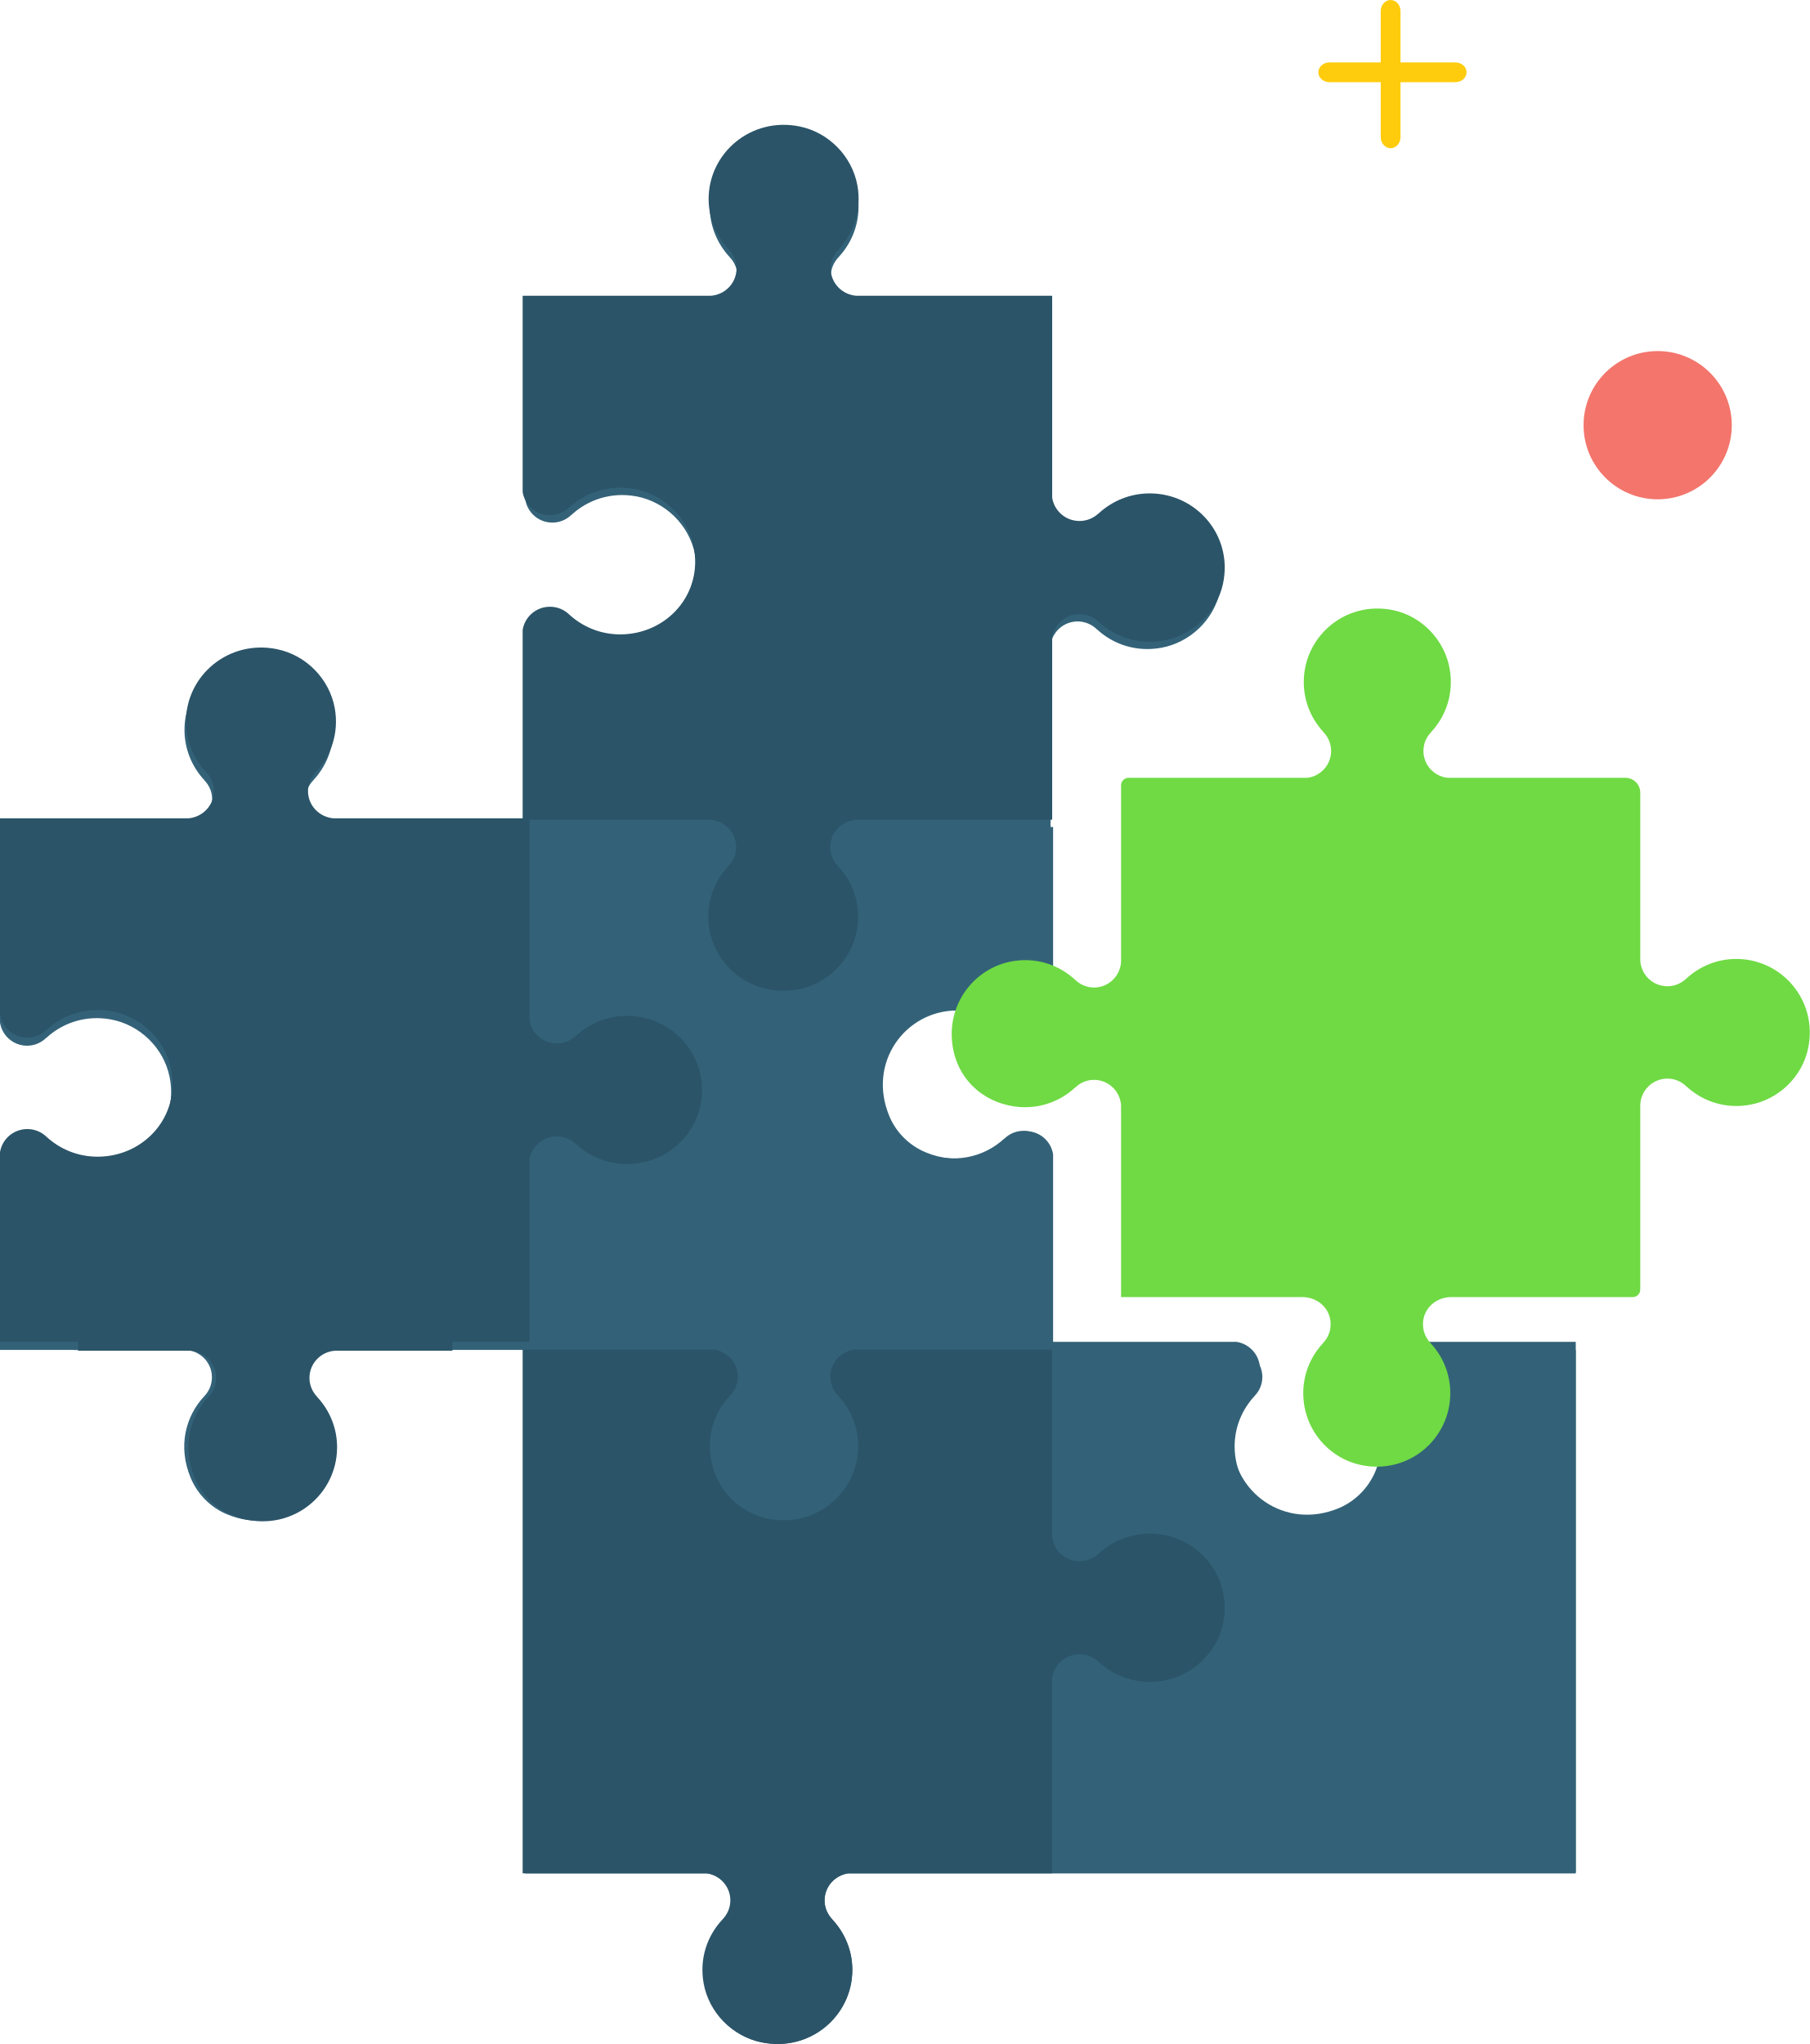
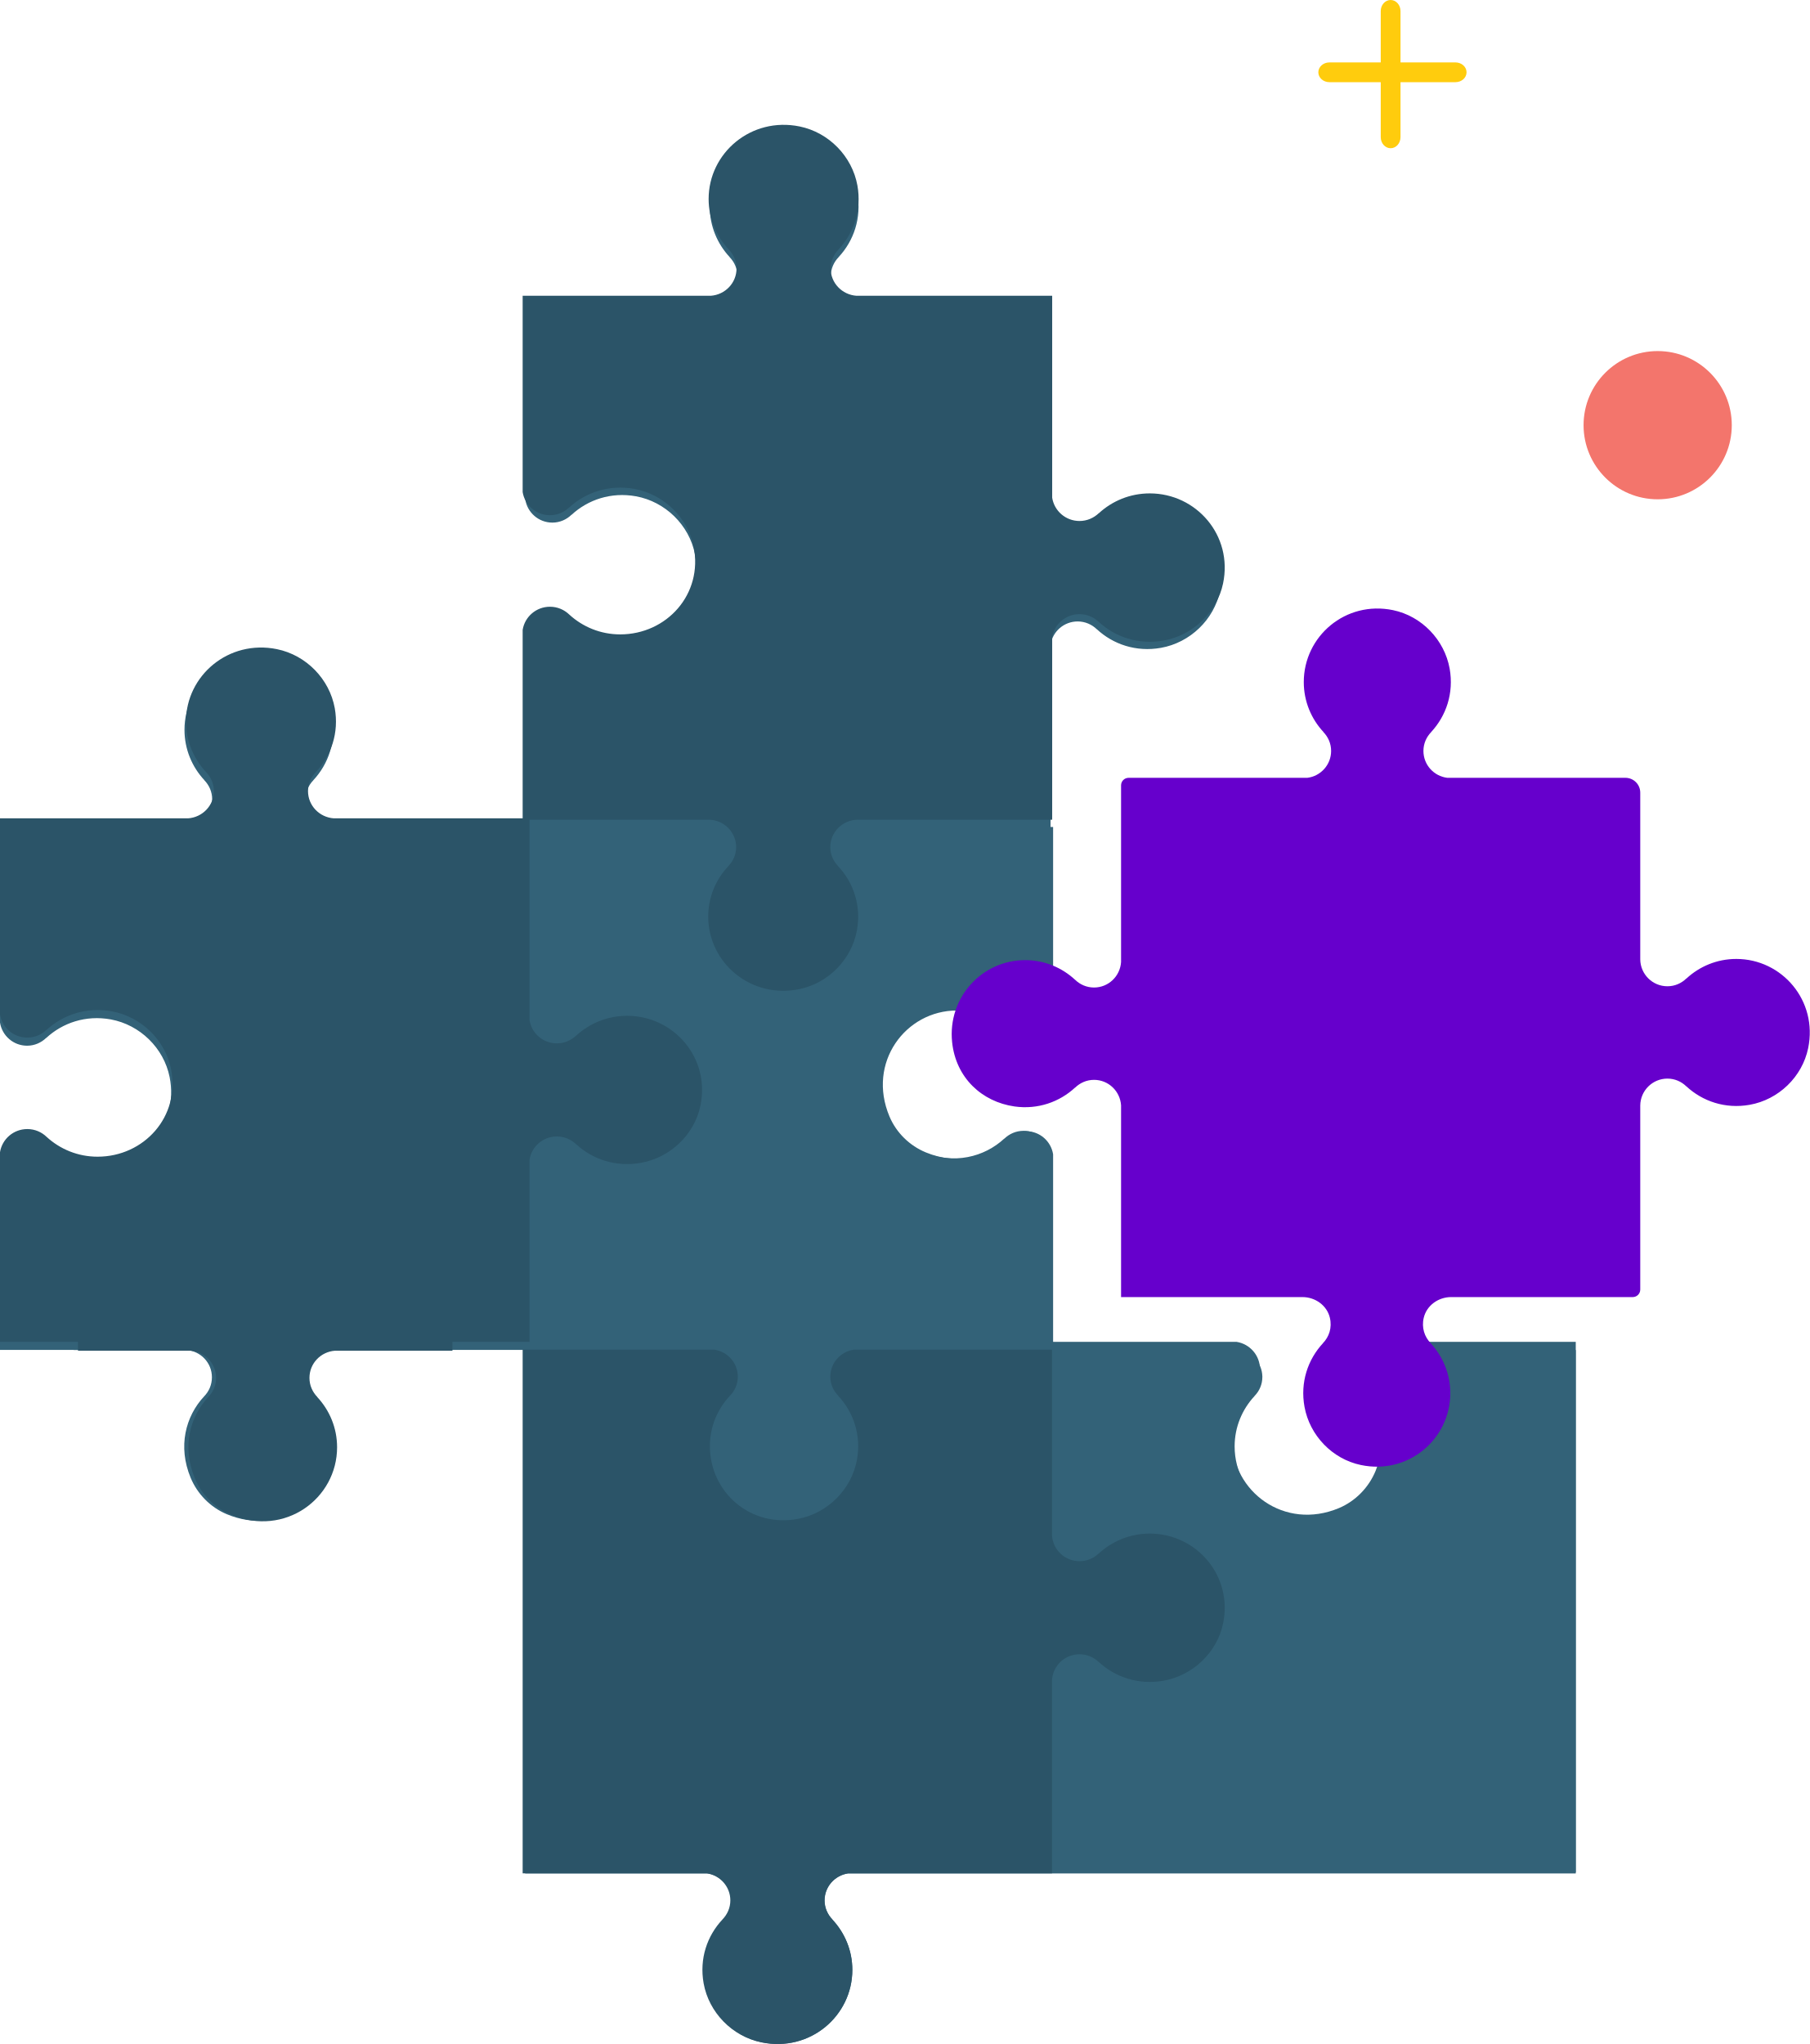
<svg xmlns="http://www.w3.org/2000/svg" width="232px" height="262px" viewBox="0 0 232 262" version="1.1" xmlnsXlink="http://www.w3.org/1999/xlink">
  <g id="Page-1" stroke="none" stroke-width="1" fill="none" fill-rule="evenodd">
    <g id="(XL)-&gt;1200---Desktop---With-Tech-&amp;-IT-Copy" transform="translate(-1575, -4076)" fill-rule="nonzero">
      <g id="Group-23" transform="translate(725, 3570)">
        <g id="Group-22" transform="translate(0, 506)">
          <g id="5ece613deb97a011402b0a30_Group-19" transform="translate(850, 0)">
            <g id="Group" transform="translate(0, 16)">
              <path d="M57.483,157.047 L42.416,157.047 C40.585,157.179 39.141,158.683 39.141,160.537 C39.141,161.496 39.533,162.35 40.153,162.986 L40.153,162.986 L40.135,162.986 C41.713,164.679 42.685,166.939 42.685,169.437 C42.685,175.999 36.008,181.01 29.054,178.083 C26.969,177.204 25.295,175.493 24.434,173.409 C22.777,169.411 23.78,165.546 26.168,162.986 C26.788,162.35 27.166,161.496 27.166,160.537 C27.166,158.683 25.723,157.179 23.896,157.047 L23.896,157.047 L9.454,157.047 L9.453,157.031 L0,157.031 L0,132.724 C0.268,131.047 1.715,129.761 3.473,129.761 C4.431,129.761 5.292,130.143 5.927,130.761 C7.63,132.333 9.899,133.301 12.405,133.301 C18.309,133.301 22.957,128.162 21.745,122.065 C21.004,118.338 17.94,115.352 14.192,114.667 C10.992,114.089 8.028,115.107 5.927,117.046 L5.927,117.046 L5.927,117.032 C5.292,117.649 4.431,118.039 3.473,118.039 C1.715,118.039 0.268,116.754 0,115.077 L0,115.077 L0,89.941 L23.923,89.941 C25.75,89.808 27.197,88.305 27.197,86.45 C27.197,85.497 26.808,84.638 26.188,84.003 L26.188,84.003 L26.2,84.003 C24.625,82.307 23.649,80.047 23.649,77.551 C23.649,71.641 29.071,66.994 35.223,68.261 C38.947,69.029 41.901,72.095 42.569,75.821 C43.131,78.988 42.109,81.926 40.17,84.003 L40.17,84.003 L40.179,84.003 C39.56,84.638 39.168,85.497 39.168,86.45 C39.168,88.305 40.615,89.808 42.444,89.941 L42.444,89.941 L67.336,89.941 L67.336,65.672 C67.598,64.033 68.986,62.768 70.69,62.711 L70.809,62.709 C71.767,62.709 72.628,63.092 73.263,63.709 C74.966,65.282 77.236,66.25 79.742,66.25 C85.645,66.25 90.292,61.111 89.082,55.014 C88.34,51.288 85.276,48.3 81.528,47.616 C78.329,47.038 75.363,48.057 73.263,49.995 L73.263,49.995 L73.263,49.98 C72.628,50.598 71.767,50.988 70.809,50.988 C69.051,50.988 67.605,49.703 67.336,48.026 L67.336,48.026 L67.336,22.89 L91.26,22.89 C93.087,22.757 94.534,21.254 94.534,19.398 C94.534,18.446 94.144,17.586 93.524,16.952 L93.524,16.952 L93.536,16.952 C91.962,15.256 90.985,12.995 90.985,10.499 C90.985,4.59 96.407,-0.057 102.559,1.21 C106.282,1.978 109.237,5.044 109.905,8.769 C110.468,11.937 109.444,14.874 107.506,16.952 L107.506,16.952 L107.515,16.952 C106.896,17.586 106.504,18.446 106.504,19.398 C106.504,21.254 107.952,22.757 109.781,22.89 L109.781,22.89 L134.673,22.89 L134.673,48.748 C134.935,50.433 136.385,51.728 138.149,51.728 C139.107,51.728 139.969,51.337 140.608,50.721 L140.608,50.721 L140.608,50.736 C142.306,49.165 144.574,48.195 147.082,48.195 C153.012,48.195 157.679,53.592 156.403,59.727 C155.636,63.433 152.555,66.379 148.817,67.042 C145.636,67.605 142.692,66.588 140.608,64.657 L140.608,64.657 L140.608,64.665 C139.969,64.047 139.107,63.657 138.149,63.657 C136.385,63.657 134.935,64.948 134.673,66.637 L134.673,66.637 L134.673,89.979 L134.672,89.979 L134.672,114.059 C134.409,115.698 133.024,116.96 131.32,117.017 L131.201,117.019 C130.24,117.019 129.379,116.632 128.745,116.012 L128.745,116.012 L128.745,116.021 C127.043,114.449 124.771,113.481 122.269,113.481 C115.682,113.481 110.656,120.135 113.592,127.065 C114.471,129.14 116.187,130.811 118.28,131.666 C122.291,133.316 126.17,132.32 128.745,129.94 L128.745,129.94 L128.745,129.956 C129.379,129.342 130.24,128.949 131.201,128.949 C132.959,128.949 134.403,130.234 134.672,131.908 L134.672,131.908 L134.672,157.044 L158.851,157.044 C160.497,157.308 161.764,158.689 161.821,160.389 L161.823,160.508 C161.823,161.46 161.434,162.319 160.809,162.95 L160.809,162.95 L160.82,162.95 C159.241,164.645 158.269,166.91 158.269,169.401 C158.269,175.954 164.924,180.956 171.865,178.068 C173.975,177.184 175.675,175.453 176.54,173.339 C178.171,169.357 177.173,165.509 174.79,162.95 L174.79,162.95 L174.807,162.95 C174.184,162.319 173.796,161.46 173.796,160.508 C173.796,158.753 175.086,157.314 176.767,157.044 L176.767,157.044 L202,157.044 L202,224.136 L134.66,224.136 L134.66,199.492 C134.66,199.47 134.66,199.448 134.659,199.426 L134.658,224.139 L108.704,224.139 C107.014,224.4 105.713,225.845 105.713,227.602 C105.713,228.557 106.105,229.416 106.725,230.051 L106.725,230.051 L106.709,230.051 C108.285,231.744 109.26,234.003 109.26,236.502 C109.26,242.411 103.842,247.06 97.685,245.789 C93.965,245.024 91.009,241.956 90.343,238.232 C89.777,235.062 90.798,232.129 92.737,230.051 L92.737,230.051 L92.728,230.051 C93.348,229.416 93.74,228.557 93.74,227.602 C93.74,225.845 92.444,224.4 90.749,224.139 L90.749,224.139 L67.321,224.139 L67.321,157.051 L91.274,157.051 L91.232,157.047 L67.336,157.047 L67.336,157.031 L57.483,157.031 L57.483,157.047 Z M134.66,157.047 L109.752,157.047 C109.738,157.048 109.724,157.049 109.71,157.051 L134.658,157.051 L134.658,180.687 L134.66,180.621 L134.66,157.047 Z" id="Combined-Shape" fill="#336278" />
              <path d="M176.578,156 C174.883,156.273 173.584,157.732 173.584,159.51 C173.584,160.475 173.975,161.346 174.603,161.986 L174.586,161.986 C176.986,164.579 177.992,168.479 176.348,172.516 C175.477,174.657 173.765,176.413 171.639,177.308 C164.645,180.235 157.94,175.165 157.94,168.524 C157.94,165.999 158.92,163.703 160.51,161.986 L160.5,161.986 C161.13,161.346 161.521,160.475 161.521,159.51 C161.521,157.732 160.224,156.273 158.527,156 L134.155,156 L134.155,179.896 C134.129,181.843 132.553,183.415 130.601,183.415 C129.638,183.415 128.772,183.022 128.133,182.394 L128.133,182.402 C126.417,180.811 124.131,179.826 121.605,179.826 C114.983,179.826 109.928,186.544 112.845,193.548 C113.731,195.683 115.485,197.397 117.619,198.272 C121.652,199.926 125.541,198.916 128.133,196.511 L128.133,196.526 C128.772,195.897 129.638,195.505 130.601,195.505 C132.553,195.505 134.129,197.079 134.155,199.022 L134.155,224 L169.125,224 L200.024,224 L202,224 L202,222.02 L202,210.403 L202,198.858 L202,180.155 L202,156 L176.578,156 Z" id="Fill-1" fill="#336278" />
              <path d="M122.658,113.526 C125.148,113.526 127.409,114.495 129.102,116.068 L129.102,116.058 C129.733,116.679 130.59,117.066 131.546,117.066 C133.296,117.066 134.733,115.783 135,114.105 L135,90 L86.171,90 L69.947,90 L68,90 L68,91.952 L68,109.024 L68,157.104 L91.777,157.104 C93.594,157.236 95.03,158.74 95.03,160.594 C95.03,161.554 94.654,162.408 94.037,163.044 C91.661,165.605 90.663,169.471 92.312,173.469 C93.169,175.554 94.834,177.266 96.909,178.145 C103.828,181.072 110.472,176.061 110.472,169.497 C110.472,166.998 109.505,164.738 107.934,163.044 L107.952,163.044 C107.335,162.408 106.946,161.554 106.946,160.594 C106.946,158.74 108.382,157.236 110.205,157.104 L135,157.104 L135,131.958 C134.733,130.284 133.296,128.999 131.546,128.999 C130.59,128.999 129.733,129.391 129.102,130.006 L129.102,129.99 C126.54,132.371 122.681,133.366 118.689,131.716 C116.607,130.861 114.899,129.19 114.025,127.114 C111.104,120.183 116.104,113.526 122.658,113.526" id="Fill-3" fill="#336278" />
              <path d="M147.392,180.575 C144.868,180.575 142.58,181.548 140.865,183.117 L140.865,183.106 C140.223,183.724 139.355,184.112 138.39,184.112 C136.514,184.112 134.994,182.669 134.86,180.849 L134.86,157 L109.435,157 C107.738,157.267 106.439,158.709 106.439,160.462 C106.439,161.417 106.833,162.275 107.458,162.908 L107.443,162.908 C109.404,165.003 110.434,167.958 109.849,171.147 C109.157,174.884 106.135,177.938 102.367,178.677 C96.2,179.884 91.002,175.252 91.002,169.367 C91.002,166.868 91.981,164.605 93.571,162.908 C94.196,162.275 94.583,161.417 94.583,160.462 C94.583,158.709 93.283,157.267 91.586,157 L67,157 L67,222.171 L67,224.127 L68.975,224.127 L87.875,224.127 L90.61,224.127 C92.318,224.387 93.624,225.833 93.624,227.592 C93.624,228.547 93.229,229.406 92.605,230.042 L92.613,230.042 C90.659,232.121 89.63,235.056 90.2,238.227 C90.871,241.954 93.851,245.024 97.6,245.789 C103.805,247.06 109.264,242.409 109.264,236.496 C109.264,233.997 108.282,231.736 106.693,230.042 L106.709,230.042 C106.085,229.406 105.69,228.547 105.69,227.592 C105.69,225.833 107.001,224.387 108.704,224.127 L134.86,224.127 L134.86,199.312 C134.994,197.488 136.514,196.045 138.39,196.045 C139.355,196.045 140.223,196.436 140.865,197.053 L140.865,197.044 C142.967,198.977 145.938,199.998 149.141,199.436 C152.91,198.77 156.011,195.825 156.788,192.113 C158.07,185.979 153.369,180.575 147.392,180.575" id="Fill-8" fill="#2B5468" />
              <path d="M23.84,76.501 C23.84,78.998 24.825,81.259 26.411,82.955 L26.399,82.955 C27.024,83.59 27.417,84.449 27.417,85.403 C27.417,87.258 25.958,88.762 24.117,88.894 L0,88.894 L0,114.037 C0.271,115.713 1.728,116.999 3.501,116.999 C4.467,116.999 5.335,116.609 5.975,115.991 L5.975,116.005 C8.092,114.066 11.081,113.048 14.307,113.626 C18.085,114.311 21.174,117.298 21.921,121.026 C23.142,127.124 18.457,132.265 12.506,132.265 C9.979,132.265 7.692,131.296 5.975,129.724 C5.335,129.106 4.467,128.723 3.501,128.723 C1.728,128.723 0.271,130.009 0,131.687 L0,156 L65.904,156 L67.882,156 L67.882,154.045 L67.882,135.356 L67.882,132.652 C68.145,130.963 69.608,129.671 71.386,129.671 C72.352,129.671 73.22,130.061 73.863,130.679 L73.863,130.672 C75.965,132.603 78.934,133.621 82.14,133.057 C85.909,132.394 89.014,129.447 89.787,125.74 C91.073,119.604 86.369,114.206 80.39,114.206 C77.863,114.206 75.576,115.176 73.863,116.747 L73.863,116.732 C73.22,117.349 72.352,117.739 71.386,117.739 C69.608,117.739 68.145,116.445 67.882,114.759 L67.882,88.894 L42.787,88.894 C40.944,88.762 39.485,87.258 39.485,85.403 C39.485,84.449 39.88,83.59 40.504,82.955 L40.495,82.955 C42.449,80.877 43.48,77.939 42.914,74.772 C42.239,71.045 39.262,67.978 35.508,67.21 C29.306,65.942 23.84,70.591 23.84,76.501" id="Fill-11" fill="#2B5468" />
              <path d="M90.84,9.509 C90.84,12.007 91.825,14.271 93.411,15.968 L93.4,15.968 C94.024,16.603 94.417,17.463 94.417,18.417 C94.417,20.274 92.958,21.779 91.117,21.912 L67,21.912 L67,47.074 C67.27,48.753 68.729,50.039 70.501,50.039 C71.467,50.039 72.334,49.648 72.975,49.03 L72.975,49.045 C75.092,47.105 78.082,46.085 81.306,46.664 C85.085,47.349 88.173,50.339 88.921,54.069 C90.141,60.172 85.457,65.316 79.506,65.316 C76.979,65.316 74.692,64.347 72.975,62.773 C72.334,62.155 71.467,61.772 70.501,61.772 C68.729,61.772 67.27,63.059 67,64.738 L67,89.07 L90.856,89.07 C92.798,89.093 94.368,90.656 94.368,92.583 C94.368,93.54 93.974,94.396 93.349,95.032 L93.359,95.032 C91.767,96.73 90.788,98.993 90.788,101.49 C90.788,107.415 96.265,112.077 102.484,110.783 C106.209,110.01 109.169,106.97 109.847,103.266 C110.434,100.079 109.401,97.125 107.442,95.032 L107.458,95.032 C106.829,94.396 106.436,93.54 106.436,92.583 C106.436,90.656 108.008,89.093 109.95,89.07 L114.756,89.07 L132.903,89.07 L134.881,89.07 L134.881,87.115 L134.881,68.41 L134.881,65.704 C135.145,64.013 136.607,62.721 138.386,62.721 C139.351,62.721 140.22,63.111 140.864,63.73 L140.864,63.722 C142.965,65.655 145.933,66.673 149.139,66.109 C152.908,65.446 156.013,62.496 156.787,58.787 C158.073,52.646 153.369,47.243 147.39,47.243 C144.863,47.243 142.576,48.214 140.864,49.787 L140.864,49.772 C140.22,50.389 139.351,50.78 138.386,50.78 C136.607,50.78 135.145,49.484 134.881,47.797 L134.881,21.912 L109.788,21.912 C107.944,21.779 106.485,20.274 106.485,18.417 C106.485,17.463 106.88,16.603 107.503,15.968 L107.495,15.968 C109.448,13.888 110.48,10.948 109.913,7.777 C109.239,4.048 106.261,0.979 102.508,0.21 C96.306,-1.058 90.84,3.594 90.84,9.509" id="Fill-14" fill="#2B5468" />
              <path d="M24.434,157.135 C26.259,157.267 27.702,158.769 27.702,160.62 C27.702,161.579 27.324,162.431 26.704,163.067 C24.317,165.624 23.316,169.484 24.972,173.477 C25.832,175.56 27.505,177.268 29.589,178.146 C36.539,181.07 43.212,176.065 43.212,169.51 C43.212,167.015 42.24,164.758 40.662,163.067 L40.68,163.067 C40.061,162.431 39.67,161.579 39.67,160.62 C39.67,158.769 41.112,157.267 42.943,157.135 L58,157.135 L58,147 L10,147 L10,157.135 L24.434,157.135 Z" id="Fill-17" fill="#2B5468" />
-               <path d="M130.052,125.826 C133.057,126.249 135.834,125.241 137.82,123.401 L137.82,123.415 C138.449,122.803 139.295,122.416 140.246,122.416 C142.096,122.416 143.592,123.862 143.712,125.683 L143.712,150.26 L166.966,150.26 C168.598,150.26 170.104,151.324 170.478,152.909 C170.783,154.194 170.372,155.366 169.582,156.176 L169.591,156.176 C167.668,158.246 166.649,161.175 167.228,164.334 C167.898,168.004 170.796,171.02 174.449,171.784 C180.546,173.068 185.916,168.45 185.916,162.577 C185.916,160.099 184.957,157.856 183.396,156.176 L183.407,156.176 C182.619,155.366 182.208,154.194 182.513,152.908 C182.888,151.324 184.396,150.26 186.025,150.26 L209.306,150.26 C209.834,150.26 210.267,149.829 210.267,149.299 L210.267,125.701 C210.289,123.794 211.838,122.255 213.748,122.255 C214.698,122.255 215.549,122.64 216.177,123.254 L216.177,123.245 C218.241,125.158 221.147,126.172 224.295,125.613 C227.992,124.958 231.032,122.038 231.791,118.357 C233.05,112.271 228.441,106.917 222.576,106.917 C220.101,106.917 217.86,107.878 216.177,109.436 L216.177,109.421 C215.549,110.036 214.698,110.419 213.748,110.419 C211.838,110.419 210.289,108.881 210.267,106.974 L210.267,85.599 C210.267,84.549 209.414,83.701 208.366,83.701 L185.533,83.701 C183.806,83.49 182.472,82.034 182.472,80.253 C182.472,79.307 182.86,78.458 183.474,77.829 L183.466,77.829 C185.381,75.762 186.392,72.852 185.834,69.706 C185.172,66.016 182.253,62.972 178.574,62.208 C172.49,60.951 167.134,65.562 167.134,71.427 C167.134,73.901 168.096,76.151 169.658,77.829 L169.641,77.829 C170.255,78.458 170.638,79.307 170.638,80.253 C170.638,82.034 169.303,83.49 167.584,83.701 L144.675,83.701 C144.141,83.701 143.712,84.133 143.712,84.662 L143.712,107.314 C143.592,109.135 142.096,110.58 140.246,110.58 C139.295,110.58 138.449,110.198 137.82,109.587 L137.82,109.591 C136.139,108.033 133.895,107.07 131.421,107.07 C125.855,107.07 121.459,111.889 122.054,117.587 C122.535,122.167 125.883,125.232 130.052,125.826" id="Fill-5" fill="#6FDA44" />
+               <path d="M130.052,125.826 C133.057,126.249 135.834,125.241 137.82,123.401 L137.82,123.415 C138.449,122.803 139.295,122.416 140.246,122.416 C142.096,122.416 143.592,123.862 143.712,125.683 L143.712,150.26 L166.966,150.26 C168.598,150.26 170.104,151.324 170.478,152.909 C170.783,154.194 170.372,155.366 169.582,156.176 L169.591,156.176 C167.668,158.246 166.649,161.175 167.228,164.334 C167.898,168.004 170.796,171.02 174.449,171.784 C180.546,173.068 185.916,168.45 185.916,162.577 C185.916,160.099 184.957,157.856 183.396,156.176 L183.407,156.176 C182.619,155.366 182.208,154.194 182.513,152.908 C182.888,151.324 184.396,150.26 186.025,150.26 L209.306,150.26 C209.834,150.26 210.267,149.829 210.267,149.299 L210.267,125.701 C210.289,123.794 211.838,122.255 213.748,122.255 C214.698,122.255 215.549,122.64 216.177,123.254 L216.177,123.245 C218.241,125.158 221.147,126.172 224.295,125.613 C227.992,124.958 231.032,122.038 231.791,118.357 C233.05,112.271 228.441,106.917 222.576,106.917 C220.101,106.917 217.86,107.878 216.177,109.436 L216.177,109.421 C215.549,110.036 214.698,110.419 213.748,110.419 C211.838,110.419 210.289,108.881 210.267,106.974 L210.267,85.599 C210.267,84.549 209.414,83.701 208.366,83.701 L185.533,83.701 C183.806,83.49 182.472,82.034 182.472,80.253 C182.472,79.307 182.86,78.458 183.474,77.829 L183.466,77.829 C185.381,75.762 186.392,72.852 185.834,69.706 C185.172,66.016 182.253,62.972 178.574,62.208 C172.49,60.951 167.134,65.562 167.134,71.427 C167.134,73.901 168.096,76.151 169.658,77.829 L169.641,77.829 C170.255,78.458 170.638,79.307 170.638,80.253 C170.638,82.034 169.303,83.49 167.584,83.701 L144.675,83.701 C144.141,83.701 143.712,84.133 143.712,84.662 L143.712,107.314 C143.592,109.135 142.096,110.58 140.246,110.58 C139.295,110.58 138.449,110.198 137.82,109.587 L137.82,109.591 C136.139,108.033 133.895,107.07 131.421,107.07 C125.855,107.07 121.459,111.889 122.054,117.587 C122.535,122.167 125.883,125.232 130.052,125.826" id="Fill-5" fill="#6600cc" />
            </g>
            <g id="Group-7" transform="translate(169, 0)">
              <path d="M1.418,10.533 L17.58,10.533 C18.364,10.533 19,9.967 19,9.267 C19,8.567 18.364,8 17.58,8 L1.418,8 C0.636,8 0,8.567 0,9.267 C0,9.967 0.636,10.533 1.418,10.533" id="Fill-1" fill="#FFCC0D" />
              <path d="M9.267,19 C9.966,19 10.533,18.364 10.533,17.582 L10.533,1.418 C10.533,0.634 9.966,0 9.267,0 C8.567,0 8,0.634 8,1.418 L8,17.582 C8,18.364 8.567,19 9.267,19" id="Fill-3" fill="#FFCC0D" />
              <path d="M34,54.5 C34,59.746 38.254,64 43.5,64 C48.746,64 53,59.746 53,54.5 C53,49.254 48.746,45 43.5,45 C38.254,45 34,49.254 34,54.5" id="Fill-5" fill="#F3756C" />
            </g>
          </g>
        </g>
      </g>
    </g>
  </g>
</svg>
